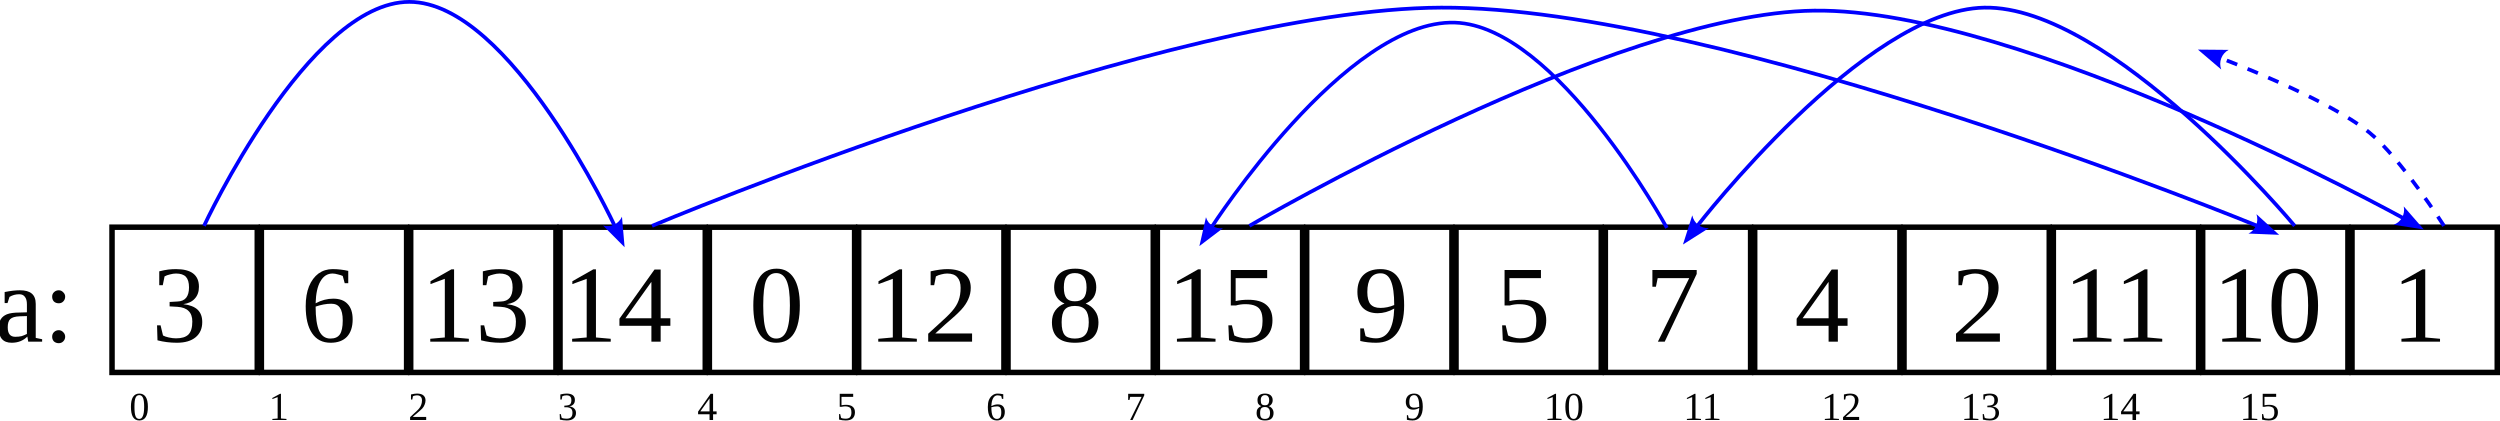
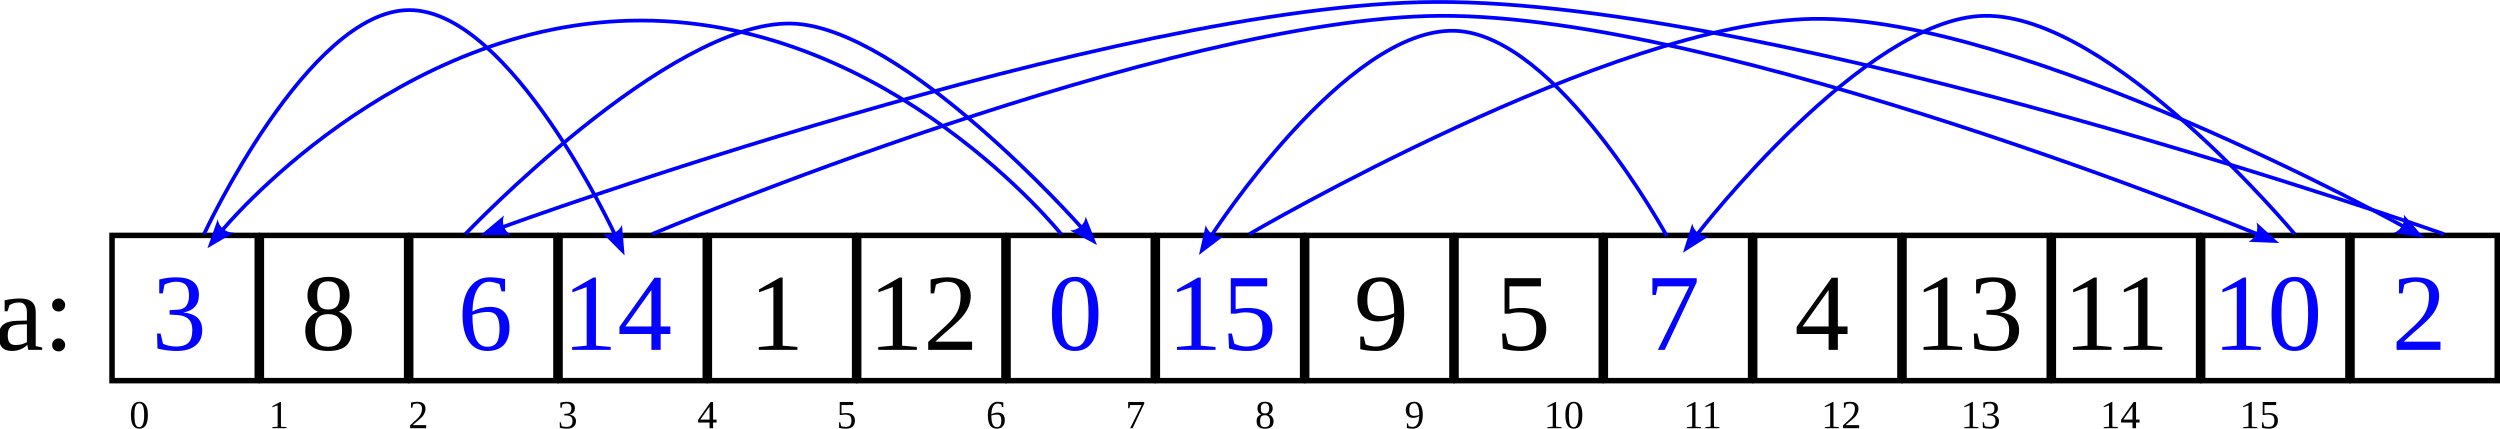
- <svg xmlns="http://www.w3.org/2000/svg" width="177.178mm" height="29.794mm" viewBox="0 0 177.178 29.794" version="1.1" id="svg5">
+ <svg xmlns="http://www.w3.org/2000/svg" width="177.178mm" height="30.375mm" viewBox="0 0 177.178 30.375" version="1.1" id="svg5">
  <defs id="defs2">
-     <marker style="overflow:visible" id="marker1815" refX="0" refY="0" orient="auto-start-reverse" markerWidth="7.7" markerHeight="5.6" viewBox="0 0 7.7 5.6" preserveAspectRatio="xMidYMid">
-       <path transform="scale(0.7)" d="M -2,-4 9,0 -2,4 c 2,-2.33 2,-5.66 0,-8 z" style="fill:context-stroke;fill-rule:evenodd;stroke:none" id="path1813" />
-     </marker>
    <marker style="overflow:visible" id="Arrow2" refX="0" refY="0" orient="auto-start-reverse" markerWidth="7.7" markerHeight="5.6" viewBox="0 0 7.7 5.6" preserveAspectRatio="xMidYMid">
      <path transform="scale(0.7)" d="M -2,-4 9,0 -2,4 c 2,-2.33 2,-5.66 0,-8 z" style="fill:context-stroke;fill-rule:evenodd;stroke:none" id="arrow2L" />
    </marker>
  </defs>
-   <g id="layer1" transform="translate(-11.99868,-113.6385)">
-     <rect style="fill:none;fill-opacity:0.986;stroke:#000000;stroke-width:0.389" id="rect236" width="10.294" height="10.294" x="19.938" y="129.74" />
-     <text xml:space="preserve" style="font-size:7.761px;fill:#000000;fill-opacity:0.986;stroke:none;stroke-width:0.2" x="22.754" y="137.848" id="text454">
-       <tspan id="tspan452" style="fill:#000000;stroke:none;stroke-width:0.2" x="22.754" y="137.848">3</tspan>
+   <g id="g11133" transform="translate(-11.99868,-113.057)" style="display:none">
+     <rect style="fill:none;fill-opacity:0.986;stroke:#000000;stroke-width:0.389" id="rect11009" width="10.294" height="10.294" x="19.938" y="129.74" />
+     <text xml:space="preserve" style="font-size:7.761px;fill:#000000;fill-opacity:0.986;stroke:none;stroke-width:0.2" x="22.754" y="137.848" id="text11013">
+       <tspan id="tspan11011" style="fill:#000000;stroke:none;stroke-width:0.2" x="22.754" y="137.848">3</tspan>
    </text>
-     <rect style="fill:none;fill-opacity:0.986;stroke:#000000;stroke-width:0.389" id="rect508" width="10.294" height="10.294" x="30.522" y="129.74" />
-     <text xml:space="preserve" style="font-size:7.761px;fill:#000000;fill-opacity:0.986;stroke:none;stroke-width:0.2" x="33.337" y="137.848" id="text512">
-       <tspan id="tspan510" style="fill:#000000;stroke:none;stroke-width:0.2" x="33.337" y="137.848">6</tspan>
+     <rect style="fill:none;fill-opacity:0.986;stroke:#000000;stroke-width:0.389" id="rect11015" width="10.294" height="10.294" x="30.522" y="129.74" />
+     <text xml:space="preserve" style="font-size:7.761px;fill:#000000;fill-opacity:0.986;stroke:none;stroke-width:0.2" x="33.337" y="137.848" id="text11019">
+       <tspan id="tspan11017" style="fill:#000000;stroke:none;stroke-width:0.2" x="33.337" y="137.848">6</tspan>
    </text>
-     <rect style="fill:none;fill-opacity:0.986;stroke:#000000;stroke-width:0.389" id="rect514" width="10.294" height="10.294" x="41.105" y="129.74" />
-     <text xml:space="preserve" style="font-size:7.761px;fill:#000000;fill-opacity:0.986;stroke:none;stroke-width:0.2" x="41.804" y="137.848" id="text518">
-       <tspan id="tspan516" style="fill:#000000;stroke:none;stroke-width:0.2" x="41.804" y="137.848">13</tspan>
+     <rect style="fill:none;fill-opacity:0.986;stroke:#000000;stroke-width:0.389" id="rect11021" width="10.294" height="10.294" x="41.105" y="129.74" />
+     <text xml:space="preserve" style="font-size:7.761px;fill:#000000;fill-opacity:0.986;stroke:none;stroke-width:0.2" x="41.804" y="137.848" id="text11025">
+       <tspan id="tspan11023" style="fill:#000000;stroke:none;stroke-width:0.2" x="41.804" y="137.848">13</tspan>
    </text>
-     <rect style="fill:none;fill-opacity:0.986;stroke:#000000;stroke-width:0.389" id="rect520" width="10.294" height="10.294" x="51.688" y="129.74" />
-     <rect style="fill:none;fill-opacity:0.986;stroke:#000000;stroke-width:0.389" id="rect526" width="10.294" height="10.294" x="62.272" y="129.74" />
-     <text xml:space="preserve" style="font-size:7.761px;fill:#000000;fill-opacity:0.986;stroke:none;stroke-width:0.2" x="65.088" y="137.848" id="text530">
-       <tspan id="tspan528" style="fill:#000000;stroke:none;stroke-width:0.2" x="65.088" y="137.848">0</tspan>
+     <rect style="fill:none;fill-opacity:0.986;stroke:#000000;stroke-width:0.389" id="rect11027" width="10.294" height="10.294" x="51.688" y="129.74" />
+     <rect style="fill:none;fill-opacity:0.986;stroke:#000000;stroke-width:0.389" id="rect11029" width="10.294" height="10.294" x="62.272" y="129.74" />
+     <text xml:space="preserve" style="font-size:7.761px;fill:#000000;fill-opacity:0.986;stroke:none;stroke-width:0.2" x="65.088" y="137.848" id="text11033">
+       <tspan id="tspan11031" style="fill:#000000;stroke:none;stroke-width:0.2" x="65.088" y="137.848">0</tspan>
    </text>
-     <rect style="fill:none;fill-opacity:0.986;stroke:#000000;stroke-width:0.389" id="rect532" width="10.294" height="10.294" x="72.855" y="129.74" />
-     <text xml:space="preserve" style="font-size:7.761px;fill:#000000;fill-opacity:0.986;stroke:none;stroke-width:0.2" x="73.554" y="137.848" id="text536">
-       <tspan id="tspan534" style="fill:#000000;stroke:none;stroke-width:0.2" x="73.554" y="137.848">12</tspan>
+     <rect style="fill:none;fill-opacity:0.986;stroke:#000000;stroke-width:0.389" id="rect11035" width="10.294" height="10.294" x="72.855" y="129.74" />
+     <text xml:space="preserve" style="font-size:7.761px;fill:#000000;fill-opacity:0.986;stroke:none;stroke-width:0.2" x="73.554" y="137.848" id="text11039">
+       <tspan id="tspan11037" style="fill:#000000;stroke:none;stroke-width:0.2" x="73.554" y="137.848">12</tspan>
    </text>
-     <rect style="fill:none;fill-opacity:0.986;stroke:#000000;stroke-width:0.389" id="rect538" width="10.294" height="10.294" x="83.438" y="129.74" />
-     <text xml:space="preserve" style="font-size:7.761px;fill:#000000;fill-opacity:0.986;stroke:none;stroke-width:0.2" x="86.254" y="137.848" id="text542">
-       <tspan id="tspan540" style="fill:#000000;stroke:none;stroke-width:0.2" x="86.254" y="137.848">8</tspan>
+     <rect style="fill:none;fill-opacity:0.986;stroke:#000000;stroke-width:0.389" id="rect11041" width="10.294" height="10.294" x="83.438" y="129.74" />
+     <text xml:space="preserve" style="font-size:7.761px;fill:#000000;fill-opacity:0.986;stroke:none;stroke-width:0.2" x="86.254" y="137.848" id="text11045">
+       <tspan id="tspan11043" style="fill:#000000;stroke:none;stroke-width:0.2" x="86.254" y="137.848">8</tspan>
    </text>
-     <rect style="fill:none;fill-opacity:0.986;stroke:#000000;stroke-width:0.389" id="rect544" width="10.294" height="10.294" x="94.022" y="129.74" />
-     <text xml:space="preserve" style="font-size:7.761px;fill:#000000;fill-opacity:0.986;stroke:none;stroke-width:0.2" x="94.721" y="137.848" id="text548">
-       <tspan id="tspan546" style="fill:#000000;stroke:none;stroke-width:0.2" x="94.721" y="137.848">15</tspan>
+     <rect style="fill:none;fill-opacity:0.986;stroke:#000000;stroke-width:0.389" id="rect11047" width="10.294" height="10.294" x="94.022" y="129.74" />
+     <text xml:space="preserve" style="font-size:7.761px;fill:#000000;fill-opacity:0.986;stroke:none;stroke-width:0.2" x="94.721" y="137.848" id="text11051">
+       <tspan id="tspan11049" style="fill:#000000;stroke:none;stroke-width:0.2" x="94.721" y="137.848">15</tspan>
    </text>
-     <rect style="fill:none;fill-opacity:0.986;stroke:#000000;stroke-width:0.389" id="rect550" width="10.294" height="10.294" x="104.605" y="129.74" />
-     <text xml:space="preserve" style="font-size:7.761px;fill:#000000;fill-opacity:0.986;stroke:none;stroke-width:0.2" x="107.95" y="137.848" id="text554">
-       <tspan id="tspan552" style="fill:#000000;stroke:none;stroke-width:0.2" x="107.95" y="137.848">9</tspan>
+     <rect style="fill:none;fill-opacity:0.986;stroke:#000000;stroke-width:0.389" id="rect11053" width="10.294" height="10.294" x="104.605" y="129.74" />
+     <text xml:space="preserve" style="font-size:7.761px;fill:#000000;fill-opacity:0.986;stroke:none;stroke-width:0.2" x="107.95" y="137.848" id="text11057">
+       <tspan id="tspan11055" style="fill:#000000;stroke:none;stroke-width:0.2" x="107.95" y="137.848">9</tspan>
    </text>
-     <rect style="fill:none;fill-opacity:0.986;stroke:#000000;stroke-width:0.389" id="rect556" width="10.294" height="10.294" x="115.188" y="129.74" />
-     <text xml:space="preserve" style="font-size:7.761px;fill:#000000;fill-opacity:0.986;stroke:none;stroke-width:0.2" x="118.004" y="137.848" id="text560">
-       <tspan id="tspan558" style="fill:#000000;stroke:none;stroke-width:0.2" x="118.004" y="137.848">5</tspan>
+     <rect style="fill:none;fill-opacity:0.986;stroke:#000000;stroke-width:0.389" id="rect11059" width="10.294" height="10.294" x="115.188" y="129.74" />
+     <text xml:space="preserve" style="font-size:7.761px;fill:#000000;fill-opacity:0.986;stroke:none;stroke-width:0.2" x="118.004" y="137.848" id="text11063">
+       <tspan id="tspan11061" style="fill:#000000;stroke:none;stroke-width:0.2" x="118.004" y="137.848">5</tspan>
    </text>
-     <rect style="fill:none;fill-opacity:0.986;stroke:#000000;stroke-width:0.389" id="rect562" width="10.294" height="10.294" x="125.772" y="129.74" />
-     <text xml:space="preserve" style="font-size:7.761px;fill:#000000;fill-opacity:0.986;stroke:none;stroke-width:0.2" x="128.588" y="137.848" id="text566">
-       <tspan id="tspan564" style="fill:#000000;stroke:none;stroke-width:0.2" x="128.588" y="137.848">7</tspan>
+     <rect style="fill:none;fill-opacity:0.986;stroke:#000000;stroke-width:0.389" id="rect11065" width="10.294" height="10.294" x="125.772" y="129.74" />
+     <text xml:space="preserve" style="font-size:7.761px;fill:#000000;fill-opacity:0.986;stroke:none;stroke-width:0.2" x="128.588" y="137.848" id="text11069">
+       <tspan id="tspan11067" style="fill:#000000;stroke:none;stroke-width:0.2" x="128.588" y="137.848">7</tspan>
    </text>
-     <rect style="fill:none;fill-opacity:0.986;stroke:#000000;stroke-width:0.389" id="rect568" width="10.294" height="10.294" x="136.355" y="129.74" />
-     <text xml:space="preserve" style="font-size:7.761px;fill:#000000;fill-opacity:0.986;stroke:none;stroke-width:0.2" x="139.171" y="137.848" id="text572">
-       <tspan id="tspan570" style="fill:#000000;stroke:none;stroke-width:0.2" x="139.171" y="137.848">4</tspan>
+     <rect style="fill:none;fill-opacity:0.986;stroke:#000000;stroke-width:0.389" id="rect11071" width="10.294" height="10.294" x="136.355" y="129.74" />
+     <text xml:space="preserve" style="font-size:7.761px;fill:#000000;fill-opacity:0.986;stroke:none;stroke-width:0.2" x="139.171" y="137.848" id="text11075">
+       <tspan id="tspan11073" style="fill:#000000;stroke:none;stroke-width:0.2" x="139.171" y="137.848">4</tspan>
    </text>
-     <rect style="fill:none;fill-opacity:0.986;stroke:#000000;stroke-width:0.389" id="rect574" width="10.294" height="10.294" x="146.938" y="129.74" />
-     <text xml:space="preserve" style="font-size:7.761px;fill:#000000;fill-opacity:0.986;stroke:none;stroke-width:0.2" x="150.283" y="137.848" id="text578">
-       <tspan id="tspan576" style="fill:#000000;stroke:none;stroke-width:0.2" x="150.283" y="137.848">2</tspan>
+     <rect style="fill:none;fill-opacity:0.986;stroke:#000000;stroke-width:0.389" id="rect11077" width="10.294" height="10.294" x="146.938" y="129.74" />
+     <text xml:space="preserve" style="font-size:7.761px;fill:#000000;fill-opacity:0.986;stroke:none;stroke-width:0.2" x="150.283" y="137.848" id="text11081">
+       <tspan id="tspan11079" style="fill:#000000;stroke:none;stroke-width:0.2" x="150.283" y="137.848">2</tspan>
    </text>
-     <rect style="fill:none;fill-opacity:0.986;stroke:#000000;stroke-width:0.389" id="rect580" width="10.294" height="10.294" x="157.522" y="129.74" />
-     <text xml:space="preserve" style="font-size:7.761px;fill:#000000;fill-opacity:0.986;stroke:none;stroke-width:0.2" x="158.221" y="137.848" id="text584">
-       <tspan id="tspan582" style="fill:#000000;stroke:none;stroke-width:0.2" x="158.221" y="137.848">11</tspan>
+     <rect style="fill:none;fill-opacity:0.986;stroke:#000000;stroke-width:0.389" id="rect11083" width="10.294" height="10.294" x="157.522" y="129.74" />
+     <text xml:space="preserve" style="font-size:7.761px;fill:#000000;fill-opacity:0.986;stroke:none;stroke-width:0.2" x="158.221" y="137.848" id="text11087">
+       <tspan id="tspan11085" style="fill:#000000;stroke:none;stroke-width:0.2" x="158.221" y="137.848">11</tspan>
    </text>
-     <rect style="fill:none;fill-opacity:0.986;stroke:#000000;stroke-width:0.389" id="rect586" width="10.294" height="10.294" x="168.105" y="129.74" />
-     <text xml:space="preserve" style="font-size:7.761px;fill:#000000;fill-opacity:0.986;stroke:none;stroke-width:0.2" x="168.804" y="137.848" id="text590">
-       <tspan id="tspan588" style="fill:#000000;stroke:none;stroke-width:0.2" x="168.804" y="137.848">10</tspan>
+     <rect style="fill:none;fill-opacity:0.986;stroke:#000000;stroke-width:0.389" id="rect11089" width="10.294" height="10.294" x="168.105" y="129.74" />
+     <text xml:space="preserve" style="font-size:7.761px;fill:#000000;fill-opacity:0.986;stroke:none;stroke-width:0.2" x="168.804" y="137.848" id="text11093">
+       <tspan id="tspan11091" style="fill:#000000;stroke:none;stroke-width:0.2" x="168.804" y="137.848">10</tspan>
    </text>
-     <rect style="fill:none;fill-opacity:0.986;stroke:#000000;stroke-width:0.389" id="rect592" width="10.294" height="10.294" x="178.688" y="129.74" />
-     <text xml:space="preserve" style="font-size:7.761px;fill:#000000;fill-opacity:0.986;stroke:none;stroke-width:0.2" x="181.504" y="137.848" id="text596">
-       <tspan id="tspan594" style="fill:#000000;stroke:none;stroke-width:0.2" x="181.504" y="137.848">1</tspan>
+     <rect style="fill:none;fill-opacity:0.986;stroke:#000000;stroke-width:0.389" id="rect11095" width="10.294" height="10.294" x="178.688" y="129.74" />
+     <text xml:space="preserve" style="font-size:7.761px;fill:#000000;fill-opacity:0.986;stroke:none;stroke-width:0.2" x="181.504" y="137.848" id="text11099">
+       <tspan id="tspan11097" style="fill:#000000;stroke:none;stroke-width:0.2" x="181.504" y="137.848">1</tspan>
    </text>
-     <text xml:space="preserve" style="font-size:7.761px;fill:#000000;fill-opacity:0.986;stroke:none;stroke-width:0.2" x="51.858" y="137.848" id="text600">
-       <tspan id="tspan598" style="fill:#000000;stroke:none;stroke-width:0.2" x="51.858" y="137.848">14</tspan>
+     <text xml:space="preserve" style="font-size:7.761px;fill:#000000;fill-opacity:0.986;stroke:none;stroke-width:0.2" x="51.858" y="137.848" id="text11103">
+       <tspan id="tspan11101" style="fill:#000000;stroke:none;stroke-width:0.2" x="51.858" y="137.848">14</tspan>
    </text>
-     <path style="fill:none;fill-opacity:0.986;stroke:#0000ff;stroke-width:0.265;stroke-dasharray:none;marker-end:url(#Arrow2)" d="m 26.458,129.646 c 0,0 7.374,-15.875 14.552,-15.875 7.179,0 14.552,15.875 14.552,15.875" id="path836" />
-     <path style="fill:none;fill-opacity:0.986;stroke:#0000ff;stroke-width:0.265;stroke-dasharray:none;marker-end:url(#Arrow2)" d="m 58.208,129.646 c 0,0 36.587,-15.385 55.93,-15.467 19.958,-0.085 57.841,15.467 57.841,15.467" id="path1710" />
-     <path style="fill:none;fill-opacity:0.986;stroke:#0000ff;stroke-width:0.265;stroke-dasharray:none;marker-end:url(#Arrow2)" d="m 174.625,129.646 c 0,0 -13.035,-15.635 -21.997,-15.467 -8.515,0.159 -20.336,15.467 -20.336,15.467" id="path1722" />
-     <text xml:space="preserve" style="font-size:2.822px;fill:#000000;fill-opacity:0.986;stroke:none;stroke-width:0.2" x="21.167" y="143.404" id="text1730">
-       <tspan id="tspan1728" style="font-size:2.822px;fill:#000000;stroke:none;stroke-width:0.2" x="21.167" y="143.404">0            1            2             3            4            5             6            7           8             9            10          11          12          13          14          15</tspan>
+     <path style="fill:none;fill-opacity:0.986;stroke:#0000ff;stroke-width:0.265;stroke-dasharray:none;marker-end:url(#Arrow2)" d="m 26.458,129.646 c 0,0 7.374,-15.875 14.552,-15.875 7.179,0 14.552,15.875 14.552,15.875" id="path11105" />
+     <path style="fill:none;fill-opacity:0.986;stroke:#0000ff;stroke-width:0.265;stroke-dasharray:none;marker-end:url(#Arrow2)" d="m 58.208,129.646 c 0,0 36.587,-15.385 55.93,-15.467 19.958,-0.085 57.841,15.467 57.841,15.467" id="path11107" />
+     <path style="fill:none;fill-opacity:0.986;stroke:#0000ff;stroke-width:0.265;stroke-dasharray:none;marker-end:url(#Arrow2)" d="m 174.625,129.646 c 0,0 -13.035,-15.635 -21.997,-15.467 -8.515,0.159 -20.336,15.467 -20.336,15.467" id="path11109" />
+     <text xml:space="preserve" style="font-size:2.822px;fill:#000000;fill-opacity:0.986;stroke:none;stroke-width:0.2" x="21.167" y="143.404" id="text11113">
+       <tspan id="tspan11111" style="font-size:2.822px;fill:#000000;stroke:none;stroke-width:0.2" x="21.167" y="143.404">0            1            2             3            4            5             6            7           8             9            10          11          12          13          14          15</tspan>
    </text>
-     <path style="fill:none;fill-opacity:0.986;stroke:#0000ff;stroke-width:0.256;stroke-dasharray:none;marker-end:url(#Arrow2)" d="m 130.132,129.79 c 0,0 -7.793,-14.309 -15.015,-14.549 -7.738,-0.257 -17.242,14.482 -17.242,14.482" id="path1736" />
-     <path style="fill:none;fill-opacity:0.986;stroke:#0000ff;stroke-width:0.265;stroke-dasharray:none;marker-end:url(#Arrow2)" d="m 100.542,129.646 c 0,0 25.746,-15.072 40.021,-15.254 14.756,-0.189 41.759,14.706 41.759,14.706" id="path1742" />
-     <path style="fill:none;fill-opacity:0.986;stroke:#0000ff;stroke-width:0.265;stroke-dasharray:0.794, 0.794;stroke-dashoffset:0;marker-end:url(#marker1815)" d="m 185.208,129.646 c 0,0 -3.096,-4.839 -5.292,-6.615 -3.067,-2.48 -10.583,-5.292 -10.583,-5.292" id="path1811" />
-     <text xml:space="preserve" style="font-size:7.761px;fill:#000000;fill-opacity:0.986;stroke:none;stroke-width:0.2" x="11.642" y="137.848" id="text1944">
-       <tspan id="tspan1942" style="fill:#000000;stroke:none;stroke-width:0.2" x="11.642" y="137.848">a:</tspan>
+     <path style="fill:none;fill-opacity:0.986;stroke:#0000ff;stroke-width:0.265;stroke-dasharray:none;marker-end:url(#Arrow2)" d="m 130.132,129.79 c 0,0 -7.793,-14.309 -15.015,-14.549 -7.738,-0.257 -17.242,14.482 -17.242,14.482" id="path11115" />
+     <path style="fill:none;fill-opacity:0.986;stroke:#0000ff;stroke-width:0.265;stroke-dasharray:none;marker-end:url(#Arrow2)" d="m 100.542,129.646 c 0,0 25.746,-15.072 40.021,-15.254 14.756,-0.189 41.759,14.706 41.759,14.706" id="path11117" />
+     <text xml:space="preserve" style="font-size:7.761px;fill:#000000;fill-opacity:0.986;stroke:none;stroke-width:0.2" x="11.642" y="137.848" id="text11121">
+       <tspan id="tspan11119" style="fill:#000000;stroke:none;stroke-width:0.2" x="11.642" y="137.848">a:</tspan>
    </text>
+     <path style="fill:none;fill-opacity:0.986;stroke:#0000ff;stroke-width:0.277;stroke-dasharray:none;marker-end:url(#Arrow2)" d="m 185.208,129.646 c 0,0 -50.351,-16.582 -76.402,-16.449 -24.122,0.123 -70.586,15.95 -70.586,15.95" id="path11123" />
+     <path style="fill:none;fill-opacity:0.986;stroke:#0000ff;stroke-width:0.265;stroke-dasharray:none;marker-end:url(#Arrow2)" d="m 34.396,129.646 c 0,0 17.421,-15.109 27.993,-14.92 9.602,0.172 24.923,14.451 24.923,14.451" id="path11125" />
+     <path style="fill:none;fill-opacity:0.986;stroke:#0000ff;stroke-width:0.265;stroke-dasharray:none;marker-end:url(#Arrow2)" d="m 88.635,129.646 c 0,0 4.165,-15.101 10.257,-15.126 6.009,-0.025 10.24,14.835 10.24,14.835" id="path11127" />
+     <path style="fill:none;fill-opacity:0.986;stroke:#0000ff;stroke-width:0.265;stroke-dasharray:none;marker-end:url(#Arrow2)" d="m 109.802,129.646 c 0,0 -0.209,-11.685 3.969,-11.906 4.249,-0.225 5.292,11.615 5.292,11.615" id="path11129" />
+     <path style="fill:none;fill-opacity:0.986;stroke:#0000ff;stroke-width:0.265;stroke-dasharray:0.794, 0.794;stroke-dashoffset:0;marker-end:url(#Arrow2)" d="m 120.636,129.405 c 0,0 -3.135,-5.648 -5.542,-7.697 -2.253,-1.917 -7.938,-3.969 -7.938,-3.969" id="path11131" />
+   </g>
+   <g id="g10564" transform="translate(-11.99868,-113.057)">
+     <rect style="fill:none;fill-opacity:0.986;stroke:#000000;stroke-width:0.389" id="rect10448" width="10.294" height="10.294" x="19.938" y="129.74" />
+     <text xml:space="preserve" style="font-size:7.761px;fill:#0000ff;fill-opacity:0.986;stroke:none;stroke-width:0.2" x="22.754" y="137.848" id="text10452">
+       <tspan id="tspan10450" style="fill:#0000ff;stroke:none;stroke-width:0.2" x="22.754" y="137.848">3</tspan>
+     </text>
+     <rect style="fill:none;fill-opacity:0.986;stroke:#000000;stroke-width:0.389" id="rect10454" width="10.294" height="10.294" x="30.522" y="129.74" />
+     <text xml:space="preserve" style="font-size:7.761px;fill:#000000;fill-opacity:0.986;stroke:none;stroke-width:0.2" x="33.337" y="137.848" id="text10458">
+       <tspan id="tspan10456" style="fill:#000000;stroke:none;stroke-width:0.2" x="33.337" y="137.848">8</tspan>
+     </text>
+     <rect style="fill:none;fill-opacity:0.986;stroke:#000000;stroke-width:0.389" id="rect10460" width="10.294" height="10.294" x="41.105" y="129.74" />
+     <text xml:space="preserve" style="font-size:7.761px;fill:#0000ff;fill-opacity:0.986;stroke:none;stroke-width:0.2" x="44.45" y="137.848" id="text10464">
+       <tspan id="tspan10462" style="fill:#0000ff;stroke:none;stroke-width:0.2" x="44.45" y="137.848">6</tspan>
+     </text>
+     <rect style="fill:none;fill-opacity:0.986;stroke:#000000;stroke-width:0.389" id="rect10466" width="10.294" height="10.294" x="51.688" y="129.74" />
+     <rect style="fill:none;fill-opacity:0.986;stroke:#000000;stroke-width:0.389" id="rect10468" width="10.294" height="10.294" x="62.272" y="129.74" />
+     <text xml:space="preserve" style="font-size:7.761px;fill:#000000;fill-opacity:0.986;stroke:none;stroke-width:0.2" x="65.088" y="137.848" id="text10472">
+       <tspan id="tspan10470" style="fill:#000000;stroke:none;stroke-width:0.2" x="65.088" y="137.848">1</tspan>
+     </text>
+     <rect style="fill:none;fill-opacity:0.986;stroke:#000000;stroke-width:0.389" id="rect10474" width="10.294" height="10.294" x="72.855" y="129.74" />
+     <text xml:space="preserve" style="font-size:7.761px;fill:#000000;fill-opacity:0.986;stroke:none;stroke-width:0.2" x="73.554" y="137.848" id="text10478">
+       <tspan id="tspan10476" style="fill:#000000;stroke:none;stroke-width:0.2" x="73.554" y="137.848">12</tspan>
+     </text>
+     <rect style="fill:none;fill-opacity:0.986;stroke:#000000;stroke-width:0.389" id="rect10480" width="10.294" height="10.294" x="83.438" y="129.74" />
+     <text xml:space="preserve" style="font-size:7.761px;fill:#0000ff;fill-opacity:0.986;stroke:none;stroke-width:0.2" x="86.254" y="137.848" id="text10484">
+       <tspan id="tspan10482" style="fill:#0000ff;stroke:none;stroke-width:0.2" x="86.254" y="137.848">0</tspan>
+     </text>
+     <rect style="fill:none;fill-opacity:0.986;stroke:#000000;stroke-width:0.389" id="rect10486" width="10.294" height="10.294" x="94.022" y="129.74" />
+     <text xml:space="preserve" style="font-size:7.761px;fill:#0000ff;fill-opacity:0.986;stroke:none;stroke-width:0.2" x="94.721" y="137.848" id="text10490">
+       <tspan id="tspan10488" style="fill:#0000ff;stroke:none;stroke-width:0.2" x="94.721" y="137.848">15</tspan>
+     </text>
+     <rect style="fill:none;fill-opacity:0.986;stroke:#000000;stroke-width:0.389" id="rect10492" width="10.294" height="10.294" x="104.605" y="129.74" />
+     <text xml:space="preserve" style="font-size:7.761px;fill:#000000;fill-opacity:0.986;stroke:none;stroke-width:0.2" x="107.95" y="137.848" id="text10496">
+       <tspan id="tspan10494" style="fill:#000000;stroke:none;stroke-width:0.2" x="107.95" y="137.848">9</tspan>
+     </text>
+     <rect style="fill:none;fill-opacity:0.986;stroke:#000000;stroke-width:0.389" id="rect10498" width="10.294" height="10.294" x="115.188" y="129.74" />
+     <text xml:space="preserve" style="font-size:7.761px;fill:#000000;fill-opacity:0.986;stroke:none;stroke-width:0.2" x="118.004" y="137.848" id="text10502">
+       <tspan id="tspan10500" style="fill:#000000;stroke:none;stroke-width:0.2" x="118.004" y="137.848">5</tspan>
+     </text>
+     <rect style="fill:none;fill-opacity:0.986;stroke:#000000;stroke-width:0.389" id="rect10504" width="10.294" height="10.294" x="125.772" y="129.74" />
+     <text xml:space="preserve" style="font-size:7.761px;fill:#0000ff;fill-opacity:0.986;stroke:none;stroke-width:0.2" x="128.588" y="137.848" id="text10508">
+       <tspan id="tspan10506" style="fill:#0000ff;stroke:none;stroke-width:0.2" x="128.588" y="137.848">7</tspan>
+     </text>
+     <rect style="fill:none;fill-opacity:0.986;stroke:#000000;stroke-width:0.389" id="rect10510" width="10.294" height="10.294" x="136.355" y="129.74" />
+     <text xml:space="preserve" style="font-size:7.761px;fill:#000000;fill-opacity:0.986;stroke:none;stroke-width:0.2" x="139.171" y="137.848" id="text10514">
+       <tspan id="tspan10512" style="fill:#000000;stroke:none;stroke-width:0.2" x="139.171" y="137.848">4</tspan>
+     </text>
+     <rect style="fill:none;fill-opacity:0.986;stroke:#000000;stroke-width:0.389" id="rect10516" width="10.294" height="10.294" x="146.938" y="129.74" />
+     <text xml:space="preserve" style="font-size:7.761px;fill:#000000;fill-opacity:0.986;stroke:none;stroke-width:0.2" x="147.637" y="137.848" id="text10520">
+       <tspan id="tspan10518" style="fill:#000000;stroke:none;stroke-width:0.2" x="147.637" y="137.848">13</tspan>
+     </text>
+     <rect style="fill:none;fill-opacity:0.986;stroke:#000000;stroke-width:0.389" id="rect10522" width="10.294" height="10.294" x="157.522" y="129.74" />
+     <text xml:space="preserve" style="font-size:7.761px;fill:#000000;fill-opacity:0.986;stroke:none;stroke-width:0.2" x="158.221" y="137.848" id="text10526">
+       <tspan id="tspan10524" style="fill:#000000;stroke:none;stroke-width:0.2" x="158.221" y="137.848">11</tspan>
+     </text>
+     <rect style="fill:none;fill-opacity:0.986;stroke:#000000;stroke-width:0.389" id="rect10528" width="10.294" height="10.294" x="168.105" y="129.74" />
+     <text xml:space="preserve" style="font-size:7.761px;fill:#0000ff;fill-opacity:0.986;stroke:none;stroke-width:0.2" x="168.804" y="137.848" id="text10532">
+       <tspan id="tspan10530" style="fill:#0000ff;stroke:none;stroke-width:0.2" x="168.804" y="137.848">10</tspan>
+     </text>
+     <rect style="fill:none;fill-opacity:0.986;stroke:#000000;stroke-width:0.389" id="rect10534" width="10.294" height="10.294" x="178.688" y="129.74" />
+     <text xml:space="preserve" style="font-size:7.761px;fill:#0000ff;fill-opacity:0.986;stroke:none;stroke-width:0.2" x="181.504" y="137.848" id="text10538">
+       <tspan id="tspan10536" style="fill:#0000ff;stroke:none;stroke-width:0.2" x="181.504" y="137.848">2</tspan>
+     </text>
+     <text xml:space="preserve" style="font-size:7.761px;fill:#0000ff;fill-opacity:0.986;stroke:none;stroke-width:0.2" x="51.858" y="137.848" id="text10542">
+       <tspan id="tspan10540" style="fill:#0000ff;stroke:none;stroke-width:0.2" x="51.858" y="137.848">14</tspan>
+     </text>
+     <path style="fill:none;fill-opacity:0.986;stroke:#0000ff;stroke-width:0.265;stroke-dasharray:none;marker-end:url(#Arrow2)" d="m 26.458,129.646 c 0,0 7.374,-15.875 14.552,-15.875 7.179,0 14.552,15.875 14.552,15.875" id="path10544" />
+     <path style="fill:none;fill-opacity:0.986;stroke:#0000ff;stroke-width:0.265;stroke-dasharray:none;marker-end:url(#Arrow2)" d="m 58.208,129.646 c 0,0 36.587,-15.385 55.93,-15.467 19.958,-0.085 57.841,15.467 57.841,15.467" id="path10546" />
+     <path style="fill:none;fill-opacity:0.986;stroke:#0000ff;stroke-width:0.265;stroke-dasharray:none;marker-end:url(#Arrow2)" d="m 174.625,129.646 c 0,0 -13.035,-15.635 -21.997,-15.467 -8.515,0.159 -20.336,15.467 -20.336,15.467" id="path10548" />
+     <text xml:space="preserve" style="font-size:2.822px;fill:#000000;fill-opacity:0.986;stroke:none;stroke-width:0.2" x="21.167" y="143.404" id="text10552">
+       <tspan id="tspan10550" style="font-size:2.822px;fill:#000000;stroke:none;stroke-width:0.2" x="21.167" y="143.404">0            1            2             3            4            5             6            7           8             9            10          11          12          13          14          15</tspan>
+     </text>
+     <path style="fill:none;fill-opacity:0.986;stroke:#0000ff;stroke-width:0.265;stroke-dasharray:none;marker-end:url(#Arrow2)" d="m 130.132,129.79 c 0,0 -7.793,-14.309 -15.015,-14.549 -7.738,-0.257 -17.242,14.482 -17.242,14.482" id="path10554" />
+     <path style="fill:none;fill-opacity:0.986;stroke:#0000ff;stroke-width:0.265;stroke-dasharray:none;marker-end:url(#Arrow2)" d="m 100.542,129.646 c 0,0 25.746,-15.072 40.021,-15.254 14.756,-0.189 41.759,14.706 41.759,14.706" id="path10556" />
+     <text xml:space="preserve" style="font-size:7.761px;fill:#000000;fill-opacity:0.986;stroke:none;stroke-width:0.2" x="11.642" y="137.848" id="text10562">
+       <tspan id="tspan10560" style="fill:#000000;stroke:none;stroke-width:0.2" x="11.642" y="137.848">a:</tspan>
+     </text>
+     <path style="fill:none;fill-opacity:0.986;stroke:#0000ff;stroke-width:0.265;stroke-dasharray:none;marker-end:url(#Arrow2)" d="m 185.208,129.646 c 0,0 -47.13,-16.582 -71.513,-16.449 C 91.117,113.319 47.625,129.147 47.625,129.147" id="path10580" />
+     <path style="fill:none;fill-opacity:0.986;stroke:#0000ff;stroke-width:0.265;stroke-dasharray:none;marker-end:url(#Arrow2)" d="m 44.979,129.646 c 0,0 14.373,-15.109 23.095,-14.92 7.921,0.172 20.562,14.451 20.562,14.451" id="path10582" />
+     <path style="fill:none;fill-opacity:0.986;stroke:#0000ff;stroke-width:0.265;stroke-dasharray:none;marker-end:url(#Arrow2)" d="m 87.206,129.652 c 0,0 -12.079,-15.114 -29.746,-15.139 -17.425,-0.025 -29.697,14.847 -29.697,14.847" id="path10634" />
  </g>
</svg>
